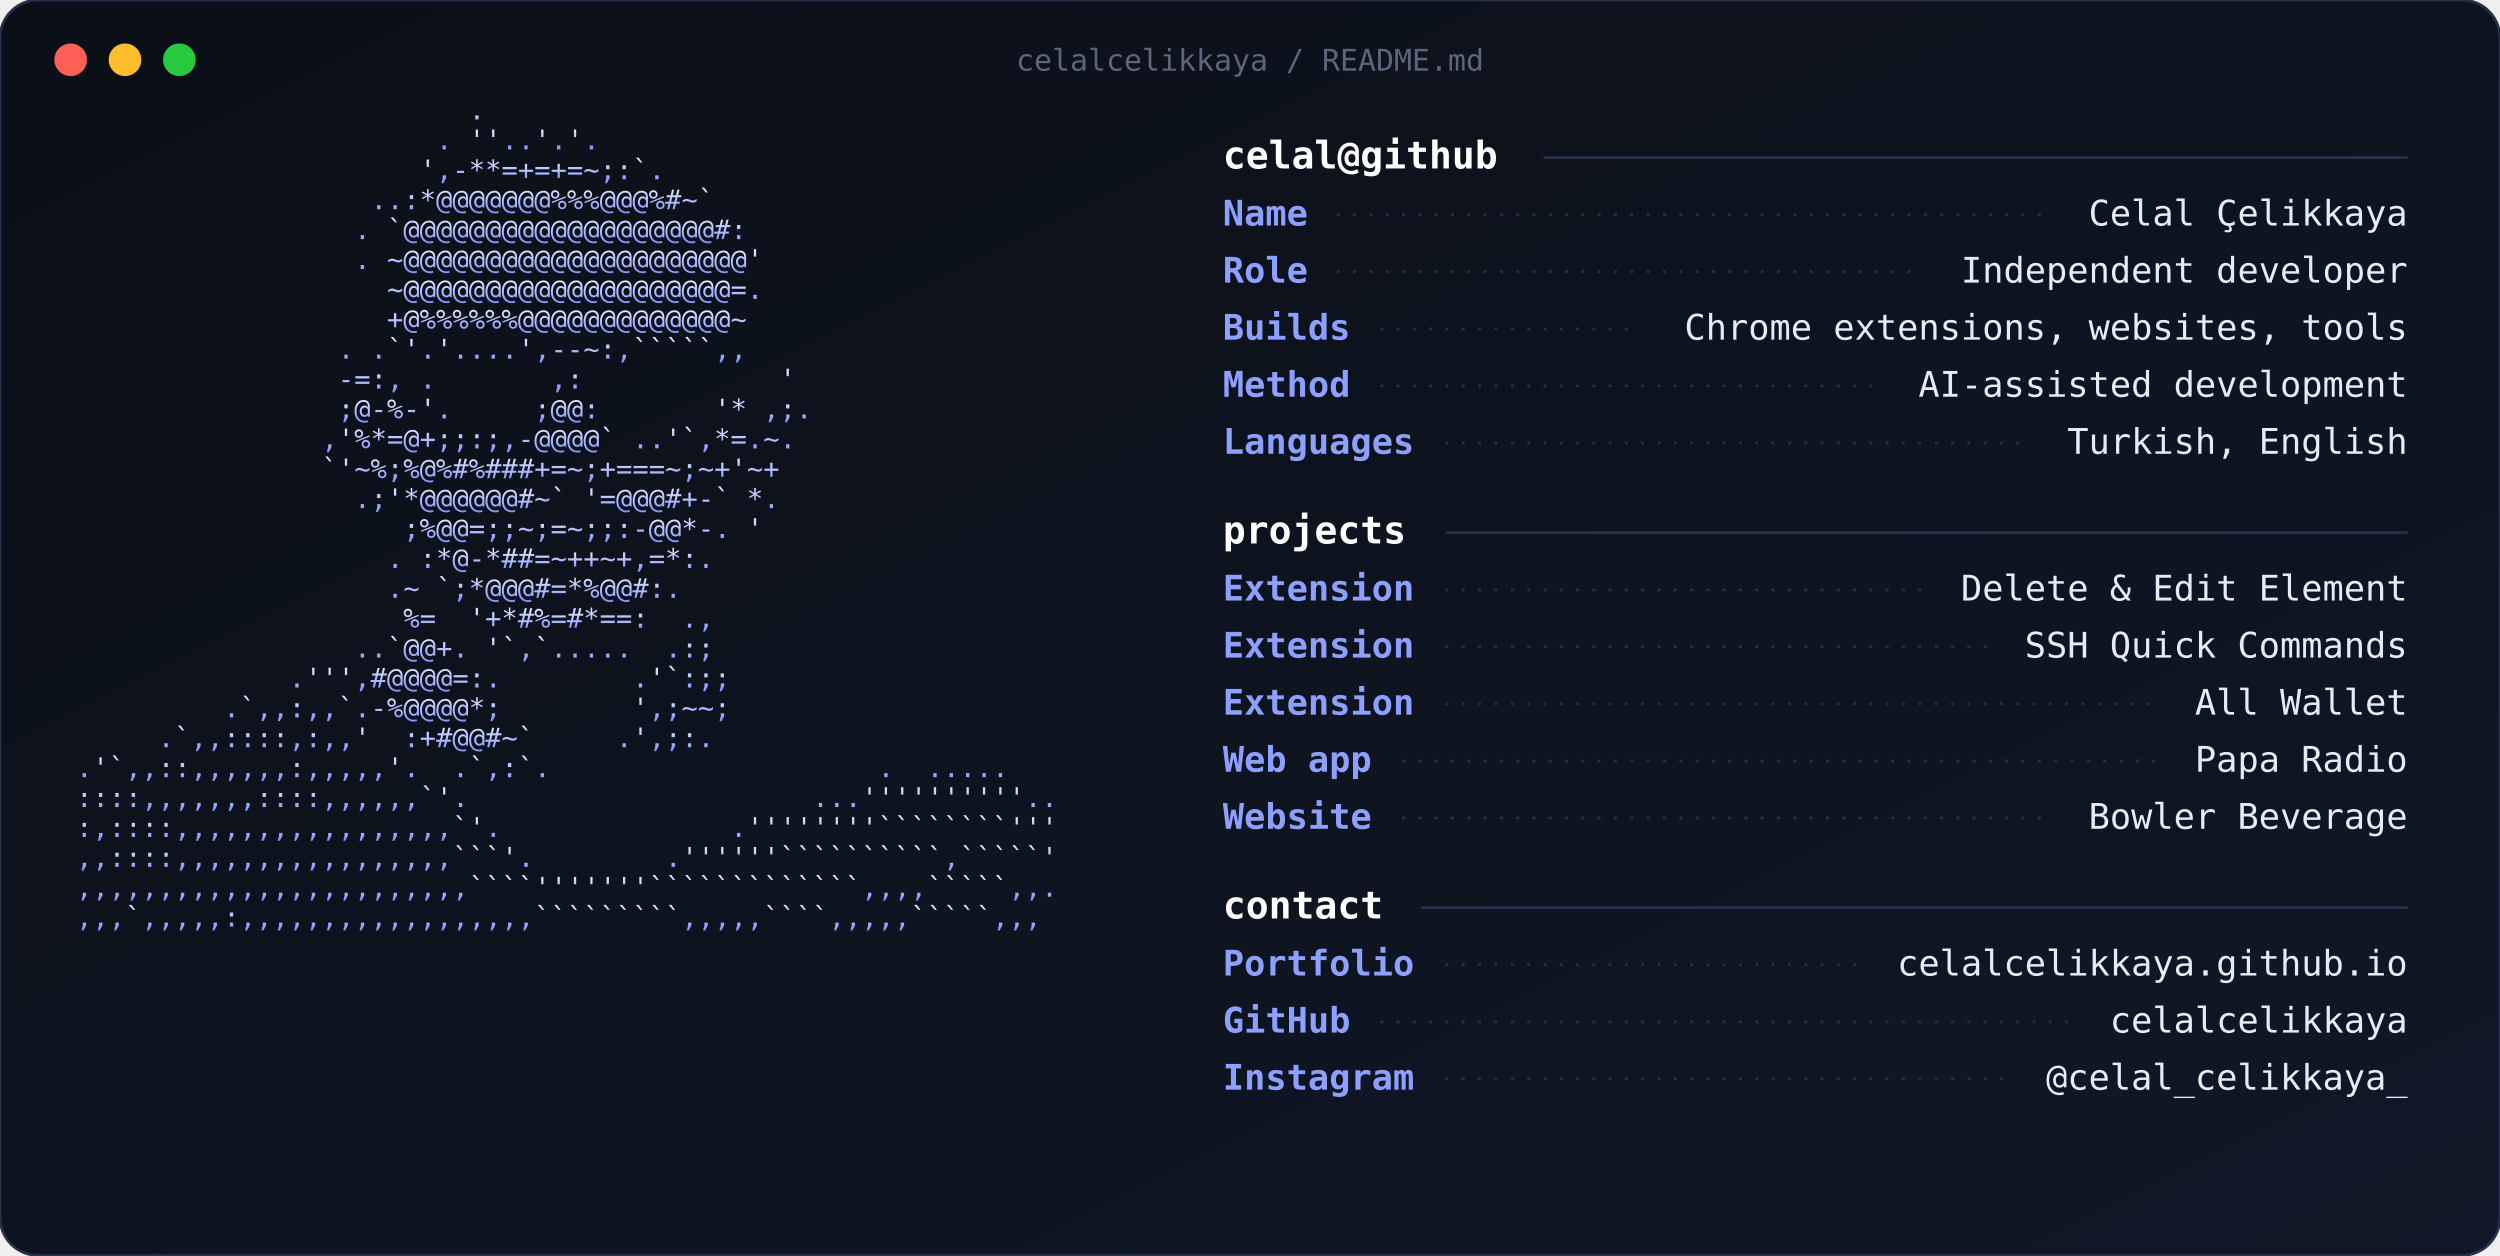
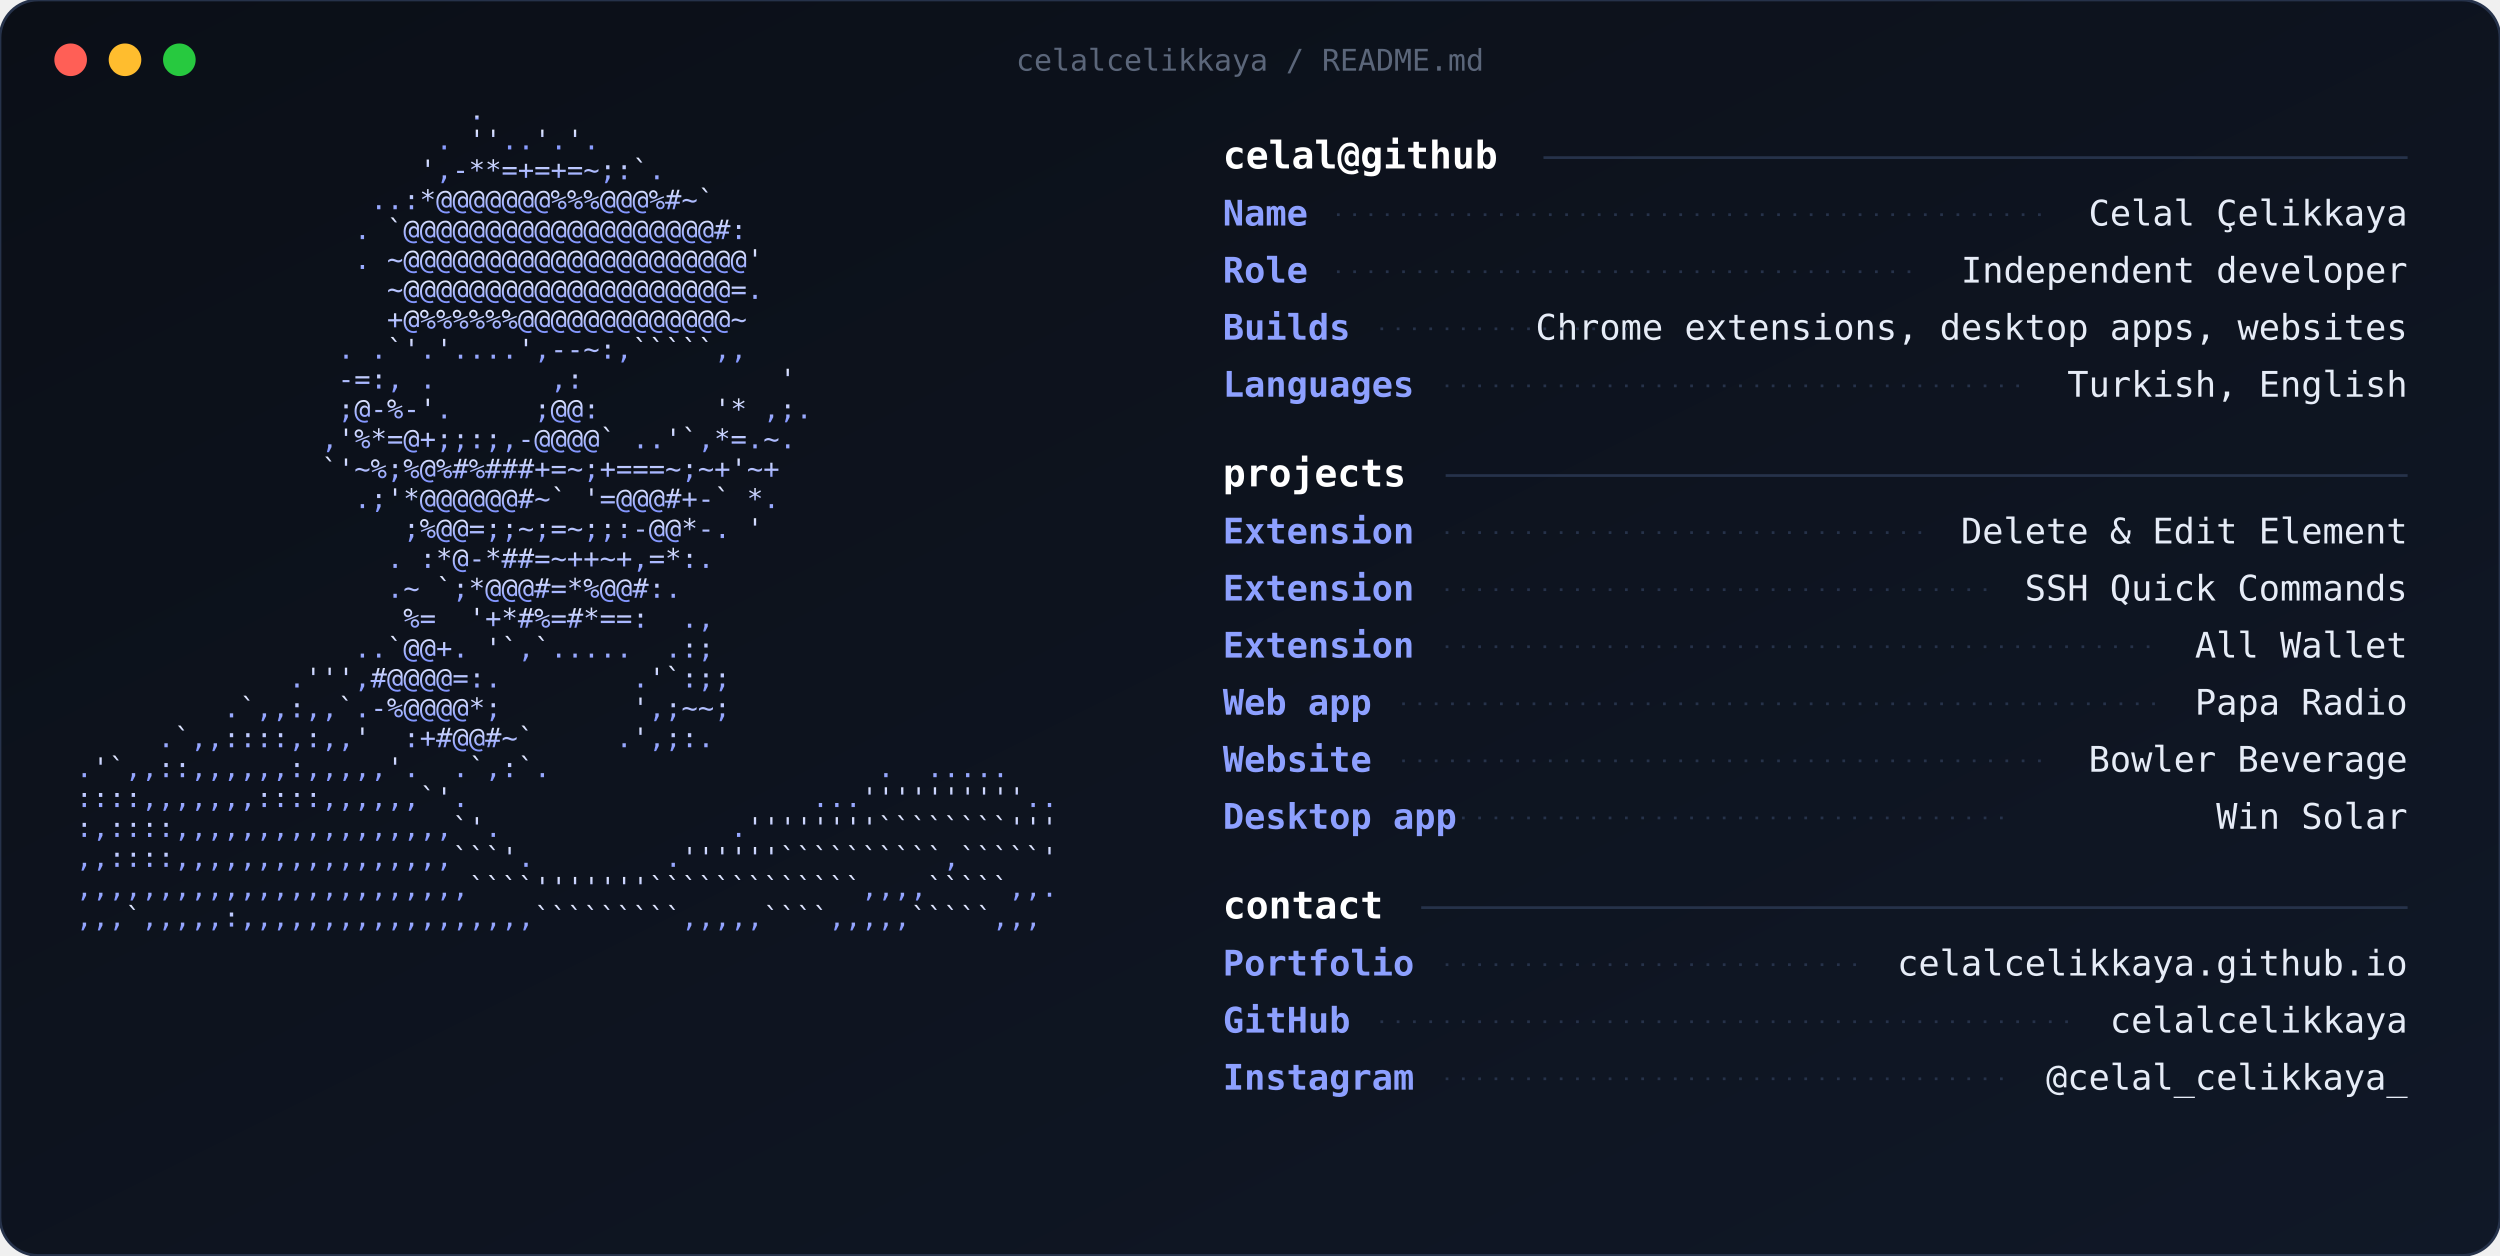
- <svg xmlns="http://www.w3.org/2000/svg" width="920" height="462" viewBox="0 0 920 462" role="img" aria-label="Celal Çelikkaya profile card">
+ <svg xmlns="http://www.w3.org/2000/svg" width="920" height="462" viewBox="0 0 920 462">
  <defs>
    <linearGradient id="bg" x1="0" y1="0" x2="1" y2="1">
      <stop offset="0" stop-color="#0b0f17" />
      <stop offset="1" stop-color="#101827" />
    </linearGradient>
    <linearGradient id="art" x1="0" y1="0" x2="0" y2="1">
      <stop offset="0" stop-color="#e6ecff" />
      <stop offset="1" stop-color="#7f93ff" />
    </linearGradient>
  </defs>
-   <style>.m{font-family:ui-monospace,SFMono-Regular,Menlo,Consolas,"DejaVu Sans Mono","Liberation Mono",monospace;white-space:pre}.a{font-size:10px;fill:url(#art)}.k{font-size:13px;fill:#8da0ff;font-weight:700}.v{font-size:13px;fill:#e6ecf7}.h{font-size:14px;fill:#fff;font-weight:700}.l{stroke:#26324a;stroke-width:1;stroke-dasharray:1 5}</style>
  <rect width="920" height="462" rx="14" fill="url(#bg)" stroke="#26324a" />
  <circle cx="26" cy="22" r="6" fill="#ff5f56" />
  <circle cx="46" cy="22" r="6" fill="#ffbd2e" />
  <circle cx="66" cy="22" r="6" fill="#27c93f" />
-   <text class="m" x="460" y="26" text-anchor="middle" font-size="11" fill="#5b667a">celalcelikkaya / README.md</text>
-   <text class="m a" x="28" y="44" xml:space="preserve">                        .</text>
-   <text class="m a" x="28" y="55" xml:space="preserve">                      . ''..'.'.</text>
-   <text class="m a" x="28" y="66" xml:space="preserve">                     ',-**=+=+=~;:`.</text>
-   <text class="m a" x="28" y="77" xml:space="preserve">                  ..:*@@@@@@@%%%@@@%#~`</text>
-   <text class="m a" x="28" y="88" xml:space="preserve">                 . `@@@@@@@@@@@@@@@@@@@#:</text>
-   <text class="m a" x="28" y="99" xml:space="preserve">                 . ~@@@@@@@@@@@@@@@@@@@@@'</text>
-   <text class="m a" x="28" y="110" xml:space="preserve">                   ~@@@@@@@@@@@@@@@@@@@@=.</text>
-   <text class="m a" x="28" y="121" xml:space="preserve">                   +@%%%%%%@@@@@@@@@@@@@~</text>
-   <text class="m a" x="28" y="132" xml:space="preserve">                . .`'.'....',--~:,`````,,</text>
-   <text class="m a" x="28" y="143" xml:space="preserve">                -=:, .       ,:            '</text>
-   <text class="m a" x="28" y="154" xml:space="preserve">                ;@-%-'.     ;@@:       '* ,;.</text>
-   <text class="m a" x="28" y="165" xml:space="preserve">               ,'%*=@+;;:;,-@@@@` ..'`,*=.~.</text>
-   <text class="m a" x="28" y="176" xml:space="preserve">               `'~%;%@%#%###+=~;+===~;~+'~+</text>
-   <text class="m a" x="28" y="187" xml:space="preserve">                 .;'*@@@@@@#~` '=@@@#+-` *.</text>
-   <text class="m a" x="28" y="198" xml:space="preserve">                    ;%@@=;;~;=~;;:-@@*-. '</text>
-   <text class="m a" x="28" y="209" xml:space="preserve">                   . :*@-*##=~++~+,=*:.</text>
-   <text class="m a" x="28" y="220" xml:space="preserve">                   .~ `;*@@@#=*%@@#:.</text>
-   <text class="m a" x="28" y="231" xml:space="preserve">                    %=  '+*#%=#*==:  .,</text>
-   <text class="m a" x="28" y="242" xml:space="preserve">                 ..`@@+. '`,`.....  .:;</text>
-   <text class="m a" x="28" y="253" xml:space="preserve">             .''',#@@@@=:.        .'`:;;</text>
-   <text class="m a" x="28" y="264" xml:space="preserve">         .`,,:,,`.-%@@@@*;        ',;~~;</text>
-   <text class="m a" x="28" y="275" xml:space="preserve">     .`,,::::,:,,'  :+#@@#~`     .',;:.</text>
-   <text class="m a" x="28" y="286" xml:space="preserve">.'`,,::,,,,,,:,,,,,'.  .`,:`.                    .  .....</text>
-   <text class="m a" x="28" y="297" xml:space="preserve">::::,,,,,,,::::,,,,,,`'.                     ...''''''''''..</text>
-   <text class="m a" x="28" y="308" xml:space="preserve">:,::::,,,,,,,,,,,,,,,,,`'.              .''''''''````````'''</text>
-   <text class="m a" x="28" y="319" xml:space="preserve">,,::::,,,,,,,,,,,,,,,,,```'.        .''''''``````````,`````'</text>
-   <text class="m a" x="28" y="330" xml:space="preserve">,,,,,,,,,,,,,,,,,,,,,,,,````'''''''`````````````,,,,`````,,.</text>
-   <text class="m a" x="28" y="341" xml:space="preserve">,,,`,,,,,:,,,,,,,,,,,,,,,,,,`````````,,,,,````,,,,,`````,,,</text>
-   <text class="m h" x="450" y="62">celal@github</text>
+   <text x="460" y="26" text-anchor="middle" font-size="11" fill="#5b667a" font-family="ui-monospace, SFMono-Regular, Menlo, Consolas, &quot;DejaVu Sans Mono&quot;, &quot;Liberation Mono&quot;, monospace">celalcelikkaya / README.md</text>
+   <text x="28" y="44" xml:space="preserve" font-family="ui-monospace, SFMono-Regular, Menlo, Consolas, &quot;DejaVu Sans Mono&quot;, &quot;Liberation Mono&quot;, monospace" font-size="10px" fill="url(&quot;#art&quot;)">                        .</text>
+   <text x="28" y="55" xml:space="preserve" font-family="ui-monospace, SFMono-Regular, Menlo, Consolas, &quot;DejaVu Sans Mono&quot;, &quot;Liberation Mono&quot;, monospace" font-size="10px" fill="url(&quot;#art&quot;)">                      . ''..'.'.</text>
+   <text x="28" y="66" xml:space="preserve" font-family="ui-monospace, SFMono-Regular, Menlo, Consolas, &quot;DejaVu Sans Mono&quot;, &quot;Liberation Mono&quot;, monospace" font-size="10px" fill="url(&quot;#art&quot;)">                     ',-**=+=+=~;:`.</text>
+   <text x="28" y="77" xml:space="preserve" font-family="ui-monospace, SFMono-Regular, Menlo, Consolas, &quot;DejaVu Sans Mono&quot;, &quot;Liberation Mono&quot;, monospace" font-size="10px" fill="url(&quot;#art&quot;)">                  ..:*@@@@@@@%%%@@@%#~`</text>
+   <text x="28" y="88" xml:space="preserve" font-family="ui-monospace, SFMono-Regular, Menlo, Consolas, &quot;DejaVu Sans Mono&quot;, &quot;Liberation Mono&quot;, monospace" font-size="10px" fill="url(&quot;#art&quot;)">                 . `@@@@@@@@@@@@@@@@@@@#:</text>
+   <text x="28" y="99" xml:space="preserve" font-family="ui-monospace, SFMono-Regular, Menlo, Consolas, &quot;DejaVu Sans Mono&quot;, &quot;Liberation Mono&quot;, monospace" font-size="10px" fill="url(&quot;#art&quot;)">                 . ~@@@@@@@@@@@@@@@@@@@@@'</text>
+   <text x="28" y="110" xml:space="preserve" font-family="ui-monospace, SFMono-Regular, Menlo, Consolas, &quot;DejaVu Sans Mono&quot;, &quot;Liberation Mono&quot;, monospace" font-size="10px" fill="url(&quot;#art&quot;)">                   ~@@@@@@@@@@@@@@@@@@@@=.</text>
+   <text x="28" y="121" xml:space="preserve" font-family="ui-monospace, SFMono-Regular, Menlo, Consolas, &quot;DejaVu Sans Mono&quot;, &quot;Liberation Mono&quot;, monospace" font-size="10px" fill="url(&quot;#art&quot;)">                   +@%%%%%%@@@@@@@@@@@@@~</text>
+   <text x="28" y="132" xml:space="preserve" font-family="ui-monospace, SFMono-Regular, Menlo, Consolas, &quot;DejaVu Sans Mono&quot;, &quot;Liberation Mono&quot;, monospace" font-size="10px" fill="url(&quot;#art&quot;)">                . .`'.'....',--~:,`````,,</text>
+   <text x="28" y="143" xml:space="preserve" font-family="ui-monospace, SFMono-Regular, Menlo, Consolas, &quot;DejaVu Sans Mono&quot;, &quot;Liberation Mono&quot;, monospace" font-size="10px" fill="url(&quot;#art&quot;)">                -=:, .       ,:            '</text>
+   <text x="28" y="154" xml:space="preserve" font-family="ui-monospace, SFMono-Regular, Menlo, Consolas, &quot;DejaVu Sans Mono&quot;, &quot;Liberation Mono&quot;, monospace" font-size="10px" fill="url(&quot;#art&quot;)">                ;@-%-'.     ;@@:       '* ,;.</text>
+   <text x="28" y="165" xml:space="preserve" font-family="ui-monospace, SFMono-Regular, Menlo, Consolas, &quot;DejaVu Sans Mono&quot;, &quot;Liberation Mono&quot;, monospace" font-size="10px" fill="url(&quot;#art&quot;)">               ,'%*=@+;;:;,-@@@@` ..'`,*=.~.</text>
+   <text x="28" y="176" xml:space="preserve" font-family="ui-monospace, SFMono-Regular, Menlo, Consolas, &quot;DejaVu Sans Mono&quot;, &quot;Liberation Mono&quot;, monospace" font-size="10px" fill="url(&quot;#art&quot;)">               `'~%;%@%#%###+=~;+===~;~+'~+</text>
+   <text x="28" y="187" xml:space="preserve" font-family="ui-monospace, SFMono-Regular, Menlo, Consolas, &quot;DejaVu Sans Mono&quot;, &quot;Liberation Mono&quot;, monospace" font-size="10px" fill="url(&quot;#art&quot;)">                 .;'*@@@@@@#~` '=@@@#+-` *.</text>
+   <text x="28" y="198" xml:space="preserve" font-family="ui-monospace, SFMono-Regular, Menlo, Consolas, &quot;DejaVu Sans Mono&quot;, &quot;Liberation Mono&quot;, monospace" font-size="10px" fill="url(&quot;#art&quot;)">                    ;%@@=;;~;=~;;:-@@*-. '</text>
+   <text x="28" y="209" xml:space="preserve" font-family="ui-monospace, SFMono-Regular, Menlo, Consolas, &quot;DejaVu Sans Mono&quot;, &quot;Liberation Mono&quot;, monospace" font-size="10px" fill="url(&quot;#art&quot;)">                   . :*@-*##=~++~+,=*:.</text>
+   <text x="28" y="220" xml:space="preserve" font-family="ui-monospace, SFMono-Regular, Menlo, Consolas, &quot;DejaVu Sans Mono&quot;, &quot;Liberation Mono&quot;, monospace" font-size="10px" fill="url(&quot;#art&quot;)">                   .~ `;*@@@#=*%@@#:.</text>
+   <text x="28" y="231" xml:space="preserve" font-family="ui-monospace, SFMono-Regular, Menlo, Consolas, &quot;DejaVu Sans Mono&quot;, &quot;Liberation Mono&quot;, monospace" font-size="10px" fill="url(&quot;#art&quot;)">                    %=  '+*#%=#*==:  .,</text>
+   <text x="28" y="242" xml:space="preserve" font-family="ui-monospace, SFMono-Regular, Menlo, Consolas, &quot;DejaVu Sans Mono&quot;, &quot;Liberation Mono&quot;, monospace" font-size="10px" fill="url(&quot;#art&quot;)">                 ..`@@+. '`,`.....  .:;</text>
+   <text x="28" y="253" xml:space="preserve" font-family="ui-monospace, SFMono-Regular, Menlo, Consolas, &quot;DejaVu Sans Mono&quot;, &quot;Liberation Mono&quot;, monospace" font-size="10px" fill="url(&quot;#art&quot;)">             .''',#@@@@=:.        .'`:;;</text>
+   <text x="28" y="264" xml:space="preserve" font-family="ui-monospace, SFMono-Regular, Menlo, Consolas, &quot;DejaVu Sans Mono&quot;, &quot;Liberation Mono&quot;, monospace" font-size="10px" fill="url(&quot;#art&quot;)">         .`,,:,,`.-%@@@@*;        ',;~~;</text>
+   <text x="28" y="275" xml:space="preserve" font-family="ui-monospace, SFMono-Regular, Menlo, Consolas, &quot;DejaVu Sans Mono&quot;, &quot;Liberation Mono&quot;, monospace" font-size="10px" fill="url(&quot;#art&quot;)">     .`,,::::,:,,'  :+#@@#~`     .',;:.</text>
+   <text x="28" y="286" xml:space="preserve" font-family="ui-monospace, SFMono-Regular, Menlo, Consolas, &quot;DejaVu Sans Mono&quot;, &quot;Liberation Mono&quot;, monospace" font-size="10px" fill="url(&quot;#art&quot;)">.'`,,::,,,,,,:,,,,,'.  .`,:`.                    .  .....</text>
+   <text x="28" y="297" xml:space="preserve" font-family="ui-monospace, SFMono-Regular, Menlo, Consolas, &quot;DejaVu Sans Mono&quot;, &quot;Liberation Mono&quot;, monospace" font-size="10px" fill="url(&quot;#art&quot;)">::::,,,,,,,::::,,,,,,`'.                     ...''''''''''..</text>
+   <text x="28" y="308" xml:space="preserve" font-family="ui-monospace, SFMono-Regular, Menlo, Consolas, &quot;DejaVu Sans Mono&quot;, &quot;Liberation Mono&quot;, monospace" font-size="10px" fill="url(&quot;#art&quot;)">:,::::,,,,,,,,,,,,,,,,,`'.              .''''''''````````'''</text>
+   <text x="28" y="319" xml:space="preserve" font-family="ui-monospace, SFMono-Regular, Menlo, Consolas, &quot;DejaVu Sans Mono&quot;, &quot;Liberation Mono&quot;, monospace" font-size="10px" fill="url(&quot;#art&quot;)">,,::::,,,,,,,,,,,,,,,,,```'.        .''''''``````````,`````'</text>
+   <text x="28" y="330" xml:space="preserve" font-family="ui-monospace, SFMono-Regular, Menlo, Consolas, &quot;DejaVu Sans Mono&quot;, &quot;Liberation Mono&quot;, monospace" font-size="10px" fill="url(&quot;#art&quot;)">,,,,,,,,,,,,,,,,,,,,,,,,````'''''''`````````````,,,,`````,,.</text>
+   <text x="28" y="341" xml:space="preserve" font-family="ui-monospace, SFMono-Regular, Menlo, Consolas, &quot;DejaVu Sans Mono&quot;, &quot;Liberation Mono&quot;, monospace" font-size="10px" fill="url(&quot;#art&quot;)">,,,`,,,,,:,,,,,,,,,,,,,,,,,,`````````,,,,,````,,,,,`````,,,</text>
+   <text x="450" y="62" font-family="ui-monospace, SFMono-Regular, Menlo, Consolas, &quot;DejaVu Sans Mono&quot;, &quot;Liberation Mono&quot;, monospace" font-size="14px" fill="rgb(255, 255, 255)" font-weight="700">celal@github</text>
  <line x1="568" x2="886" y1="58" y2="58" stroke="#26324a" stroke-width="1" />
-   <text class="m k" x="450" y="83">Name</text>
-   <text class="m v" x="886" y="83" text-anchor="end">Celal Çelikkaya</text>
-   <line class="l" x1="492" x2="756" y1="79" y2="79" />
-   <text class="m k" x="450" y="104">Role</text>
-   <text class="m v" x="886" y="104" text-anchor="end">Independent developer</text>
-   <line class="l" x1="492" x2="708" y1="100" y2="100" />
-   <text class="m k" x="450" y="125">Builds</text>
-   <text class="m v" x="886" y="125" text-anchor="end">Chrome extensions, websites, tools</text>
-   <line class="l" x1="508" x2="604" y1="121" y2="121" />
-   <text class="m k" x="450" y="146">Method</text>
-   <text class="m v" x="886" y="146" text-anchor="end">AI-assisted development</text>
-   <line class="l" x1="508" x2="692" y1="142" y2="142" />
-   <text class="m k" x="450" y="167">Languages</text>
-   <text class="m v" x="886" y="167" text-anchor="end">Turkish, English</text>
-   <line class="l" x1="532" x2="748" y1="163" y2="163" />
-   <text class="m h" x="450" y="200">projects</text>
-   <line x1="532" x2="886" y1="196" y2="196" stroke="#26324a" stroke-width="1" />
-   <text class="m k" x="450" y="221">Extension</text>
-   <text class="m v" x="886" y="221" text-anchor="end">Delete &amp; Edit Element</text>
-   <line class="l" x1="532" x2="708" y1="217" y2="217" />
-   <text class="m k" x="450" y="242">Extension</text>
-   <text class="m v" x="886" y="242" text-anchor="end">SSH Quick Commands</text>
-   <line class="l" x1="532" x2="732" y1="238" y2="238" />
-   <text class="m k" x="450" y="263">Extension</text>
-   <text class="m v" x="886" y="263" text-anchor="end">All Wallet</text>
-   <line class="l" x1="532" x2="796" y1="259" y2="259" />
-   <text class="m k" x="450" y="284">Web app</text>
-   <text class="m v" x="886" y="284" text-anchor="end">Papa Radio</text>
-   <line class="l" x1="516" x2="796" y1="280" y2="280" />
-   <text class="m k" x="450" y="305">Website</text>
-   <text class="m v" x="886" y="305" text-anchor="end">Bowler Beverage</text>
-   <line class="l" x1="516" x2="756" y1="301" y2="301" />
-   <text class="m h" x="450" y="338">contact</text>
+   <text x="450" y="83" font-family="ui-monospace, SFMono-Regular, Menlo, Consolas, &quot;DejaVu Sans Mono&quot;, &quot;Liberation Mono&quot;, monospace" font-size="13px" fill="rgb(141, 160, 255)" font-weight="700">Name</text>
+   <text x="886" y="83" text-anchor="end" font-family="ui-monospace, SFMono-Regular, Menlo, Consolas, &quot;DejaVu Sans Mono&quot;, &quot;Liberation Mono&quot;, monospace" font-size="13px" fill="rgb(230, 236, 247)">Celal Çelikkaya</text>
+   <line x1="492" x2="756" y1="79" y2="79" stroke="rgb(38, 50, 74)" stroke-width="1" stroke-dasharray="1, 5" />
+   <text x="450" y="104" font-family="ui-monospace, SFMono-Regular, Menlo, Consolas, &quot;DejaVu Sans Mono&quot;, &quot;Liberation Mono&quot;, monospace" font-size="13px" fill="rgb(141, 160, 255)" font-weight="700">Role</text>
+   <text x="886" y="104" text-anchor="end" font-family="ui-monospace, SFMono-Regular, Menlo, Consolas, &quot;DejaVu Sans Mono&quot;, &quot;Liberation Mono&quot;, monospace" font-size="13px" fill="rgb(230, 236, 247)">Independent developer</text>
+   <line x1="492" x2="708" y1="100" y2="100" stroke="rgb(38, 50, 74)" stroke-width="1" stroke-dasharray="1, 5" />
+   <text x="450" y="125" font-family="ui-monospace, SFMono-Regular, Menlo, Consolas, &quot;DejaVu Sans Mono&quot;, &quot;Liberation Mono&quot;, monospace" font-size="13px" fill="rgb(141, 160, 255)" font-weight="700">Builds</text>
+   <text x="886" y="125" text-anchor="end" font-family="ui-monospace, SFMono-Regular, Menlo, Consolas, &quot;DejaVu Sans Mono&quot;, &quot;Liberation Mono&quot;, monospace" font-size="13px" fill="rgb(230, 236, 247)">Chrome extensions, desktop apps, websites</text>
+   <line x1="508" x2="604" y1="121" y2="121" stroke="rgb(38, 50, 74)" stroke-width="1" stroke-dasharray="1, 5" />
+   <text x="450" y="146" font-family="ui-monospace, SFMono-Regular, Menlo, Consolas, &quot;DejaVu Sans Mono&quot;, &quot;Liberation Mono&quot;, monospace" font-size="13px" fill="rgb(141, 160, 255)" font-weight="700">Languages</text>
+   <text x="886" y="146" text-anchor="end" font-family="ui-monospace, SFMono-Regular, Menlo, Consolas, &quot;DejaVu Sans Mono&quot;, &quot;Liberation Mono&quot;, monospace" font-size="13px" fill="rgb(230, 236, 247)">Turkish, English</text>
+   <line x1="532" x2="748" y1="142" y2="142" stroke="rgb(38, 50, 74)" stroke-width="1" stroke-dasharray="1, 5" />
+   <text x="450" y="179" font-family="ui-monospace, SFMono-Regular, Menlo, Consolas, &quot;DejaVu Sans Mono&quot;, &quot;Liberation Mono&quot;, monospace" font-size="14px" fill="rgb(255, 255, 255)" font-weight="700">projects</text>
+   <line x1="532" x2="886" y1="175" y2="175" stroke="#26324a" stroke-width="1" />
+   <text x="450" y="200" font-family="ui-monospace, SFMono-Regular, Menlo, Consolas, &quot;DejaVu Sans Mono&quot;, &quot;Liberation Mono&quot;, monospace" font-size="13px" fill="rgb(141, 160, 255)" font-weight="700">Extension</text>
+   <text x="886" y="200" text-anchor="end" font-family="ui-monospace, SFMono-Regular, Menlo, Consolas, &quot;DejaVu Sans Mono&quot;, &quot;Liberation Mono&quot;, monospace" font-size="13px" fill="rgb(230, 236, 247)">Delete &amp; Edit Element</text>
+   <line x1="532" x2="708" y1="196" y2="196" stroke="rgb(38, 50, 74)" stroke-width="1" stroke-dasharray="1, 5" />
+   <text x="450" y="221" font-family="ui-monospace, SFMono-Regular, Menlo, Consolas, &quot;DejaVu Sans Mono&quot;, &quot;Liberation Mono&quot;, monospace" font-size="13px" fill="rgb(141, 160, 255)" font-weight="700">Extension</text>
+   <text x="886" y="221" text-anchor="end" font-family="ui-monospace, SFMono-Regular, Menlo, Consolas, &quot;DejaVu Sans Mono&quot;, &quot;Liberation Mono&quot;, monospace" font-size="13px" fill="rgb(230, 236, 247)">SSH Quick Commands</text>
+   <line x1="532" x2="732" y1="217" y2="217" stroke="rgb(38, 50, 74)" stroke-width="1" stroke-dasharray="1, 5" />
+   <text x="450" y="242" font-family="ui-monospace, SFMono-Regular, Menlo, Consolas, &quot;DejaVu Sans Mono&quot;, &quot;Liberation Mono&quot;, monospace" font-size="13px" fill="rgb(141, 160, 255)" font-weight="700">Extension</text>
+   <text x="886" y="242" text-anchor="end" font-family="ui-monospace, SFMono-Regular, Menlo, Consolas, &quot;DejaVu Sans Mono&quot;, &quot;Liberation Mono&quot;, monospace" font-size="13px" fill="rgb(230, 236, 247)">All Wallet</text>
+   <line x1="532" x2="796" y1="238" y2="238" stroke="rgb(38, 50, 74)" stroke-width="1" stroke-dasharray="1, 5" />
+   <text x="450" y="263" font-family="ui-monospace, SFMono-Regular, Menlo, Consolas, &quot;DejaVu Sans Mono&quot;, &quot;Liberation Mono&quot;, monospace" font-size="13px" fill="rgb(141, 160, 255)" font-weight="700">Web app</text>
+   <text x="886" y="263" text-anchor="end" font-family="ui-monospace, SFMono-Regular, Menlo, Consolas, &quot;DejaVu Sans Mono&quot;, &quot;Liberation Mono&quot;, monospace" font-size="13px" fill="rgb(230, 236, 247)">Papa Radio</text>
+   <line x1="516" x2="796" y1="259" y2="259" stroke="rgb(38, 50, 74)" stroke-width="1" stroke-dasharray="1, 5" />
+   <text x="450" y="284" font-family="ui-monospace, SFMono-Regular, Menlo, Consolas, &quot;DejaVu Sans Mono&quot;, &quot;Liberation Mono&quot;, monospace" font-size="13px" fill="rgb(141, 160, 255)" font-weight="700">Website</text>
+   <text x="886" y="284" text-anchor="end" font-family="ui-monospace, SFMono-Regular, Menlo, Consolas, &quot;DejaVu Sans Mono&quot;, &quot;Liberation Mono&quot;, monospace" font-size="13px" fill="rgb(230, 236, 247)">Bowler Beverage</text>
+   <line x1="516" x2="756" y1="280" y2="280" stroke="rgb(38, 50, 74)" stroke-width="1" stroke-dasharray="1, 5" />
+   <text x="450" y="305" font-family="ui-monospace, SFMono-Regular, Menlo, Consolas, &quot;DejaVu Sans Mono&quot;, &quot;Liberation Mono&quot;, monospace" font-size="13px" fill="rgb(141, 160, 255)" font-weight="700">Desktop app</text>
+   <text x="886" y="305" text-anchor="end" font-family="ui-monospace, SFMono-Regular, Menlo, Consolas, &quot;DejaVu Sans Mono&quot;, &quot;Liberation Mono&quot;, monospace" font-size="13px" fill="rgb(230, 236, 247)">Win Solar</text>
+   <line x1="532" x2="740" y1="301" y2="301" stroke="rgb(38, 50, 74)" stroke-width="1" stroke-dasharray="1, 5" />
+   <text x="450" y="338" font-family="ui-monospace, SFMono-Regular, Menlo, Consolas, &quot;DejaVu Sans Mono&quot;, &quot;Liberation Mono&quot;, monospace" font-size="14px" fill="rgb(255, 255, 255)" font-weight="700">contact</text>
  <line x1="523" x2="886" y1="334" y2="334" stroke="#26324a" stroke-width="1" />
-   <text class="m k" x="450" y="359">Portfolio</text>
-   <text class="m v" x="886" y="359" text-anchor="end">celalcelikkaya.github.io</text>
-   <line class="l" x1="532" x2="684" y1="355" y2="355" />
-   <text class="m k" x="450" y="380">GitHub</text>
-   <text class="m v" x="886" y="380" text-anchor="end">celalcelikkaya</text>
-   <line class="l" x1="508" x2="764" y1="376" y2="376" />
-   <text class="m k" x="450" y="401">Instagram</text>
-   <text class="m v" x="886" y="401" text-anchor="end">@celal_celikkaya_</text>
-   <line class="l" x1="532" x2="740" y1="397" y2="397" />
+   <text x="450" y="359" font-family="ui-monospace, SFMono-Regular, Menlo, Consolas, &quot;DejaVu Sans Mono&quot;, &quot;Liberation Mono&quot;, monospace" font-size="13px" fill="rgb(141, 160, 255)" font-weight="700">Portfolio</text>
+   <text x="886" y="359" text-anchor="end" font-family="ui-monospace, SFMono-Regular, Menlo, Consolas, &quot;DejaVu Sans Mono&quot;, &quot;Liberation Mono&quot;, monospace" font-size="13px" fill="rgb(230, 236, 247)">celalcelikkaya.github.io</text>
+   <line x1="532" x2="684" y1="355" y2="355" stroke="rgb(38, 50, 74)" stroke-width="1" stroke-dasharray="1, 5" />
+   <text x="450" y="380" font-family="ui-monospace, SFMono-Regular, Menlo, Consolas, &quot;DejaVu Sans Mono&quot;, &quot;Liberation Mono&quot;, monospace" font-size="13px" fill="rgb(141, 160, 255)" font-weight="700">GitHub</text>
+   <text x="886" y="380" text-anchor="end" font-family="ui-monospace, SFMono-Regular, Menlo, Consolas, &quot;DejaVu Sans Mono&quot;, &quot;Liberation Mono&quot;, monospace" font-size="13px" fill="rgb(230, 236, 247)">celalcelikkaya</text>
+   <line x1="508" x2="764" y1="376" y2="376" stroke="rgb(38, 50, 74)" stroke-width="1" stroke-dasharray="1, 5" />
+   <text x="450" y="401" font-family="ui-monospace, SFMono-Regular, Menlo, Consolas, &quot;DejaVu Sans Mono&quot;, &quot;Liberation Mono&quot;, monospace" font-size="13px" fill="rgb(141, 160, 255)" font-weight="700">Instagram</text>
+   <text x="886" y="401" text-anchor="end" font-family="ui-monospace, SFMono-Regular, Menlo, Consolas, &quot;DejaVu Sans Mono&quot;, &quot;Liberation Mono&quot;, monospace" font-size="13px" fill="rgb(230, 236, 247)">@celal_celikkaya_</text>
+   <line x1="532" x2="740" y1="397" y2="397" stroke="rgb(38, 50, 74)" stroke-width="1" stroke-dasharray="1, 5" />
</svg>
